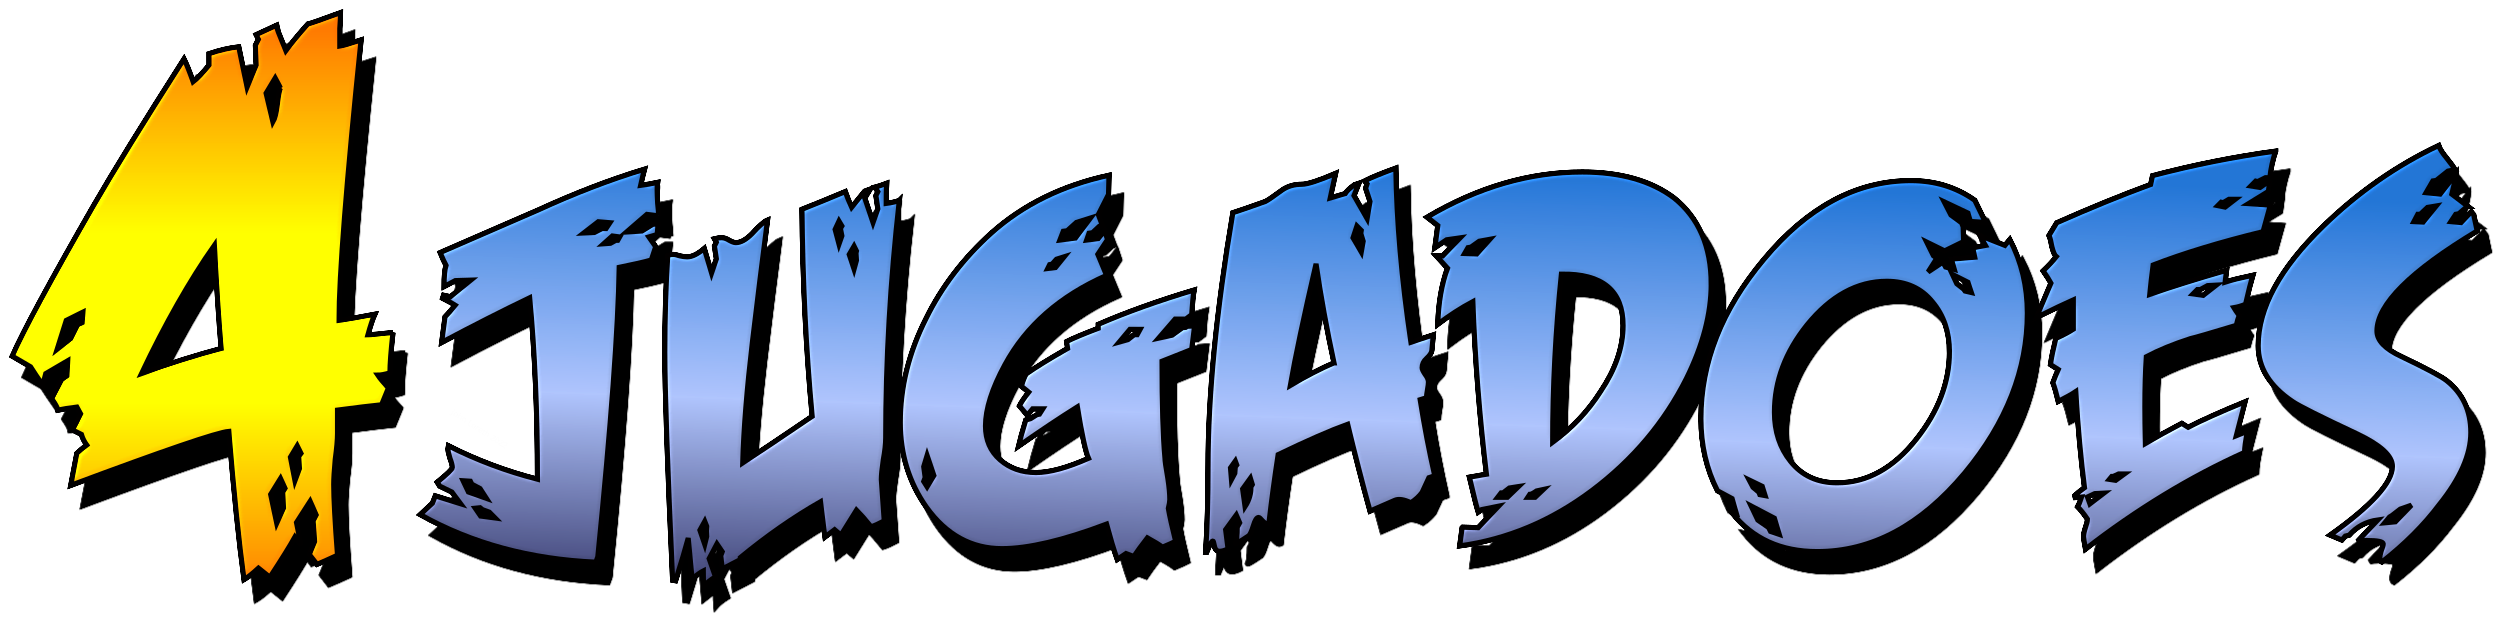
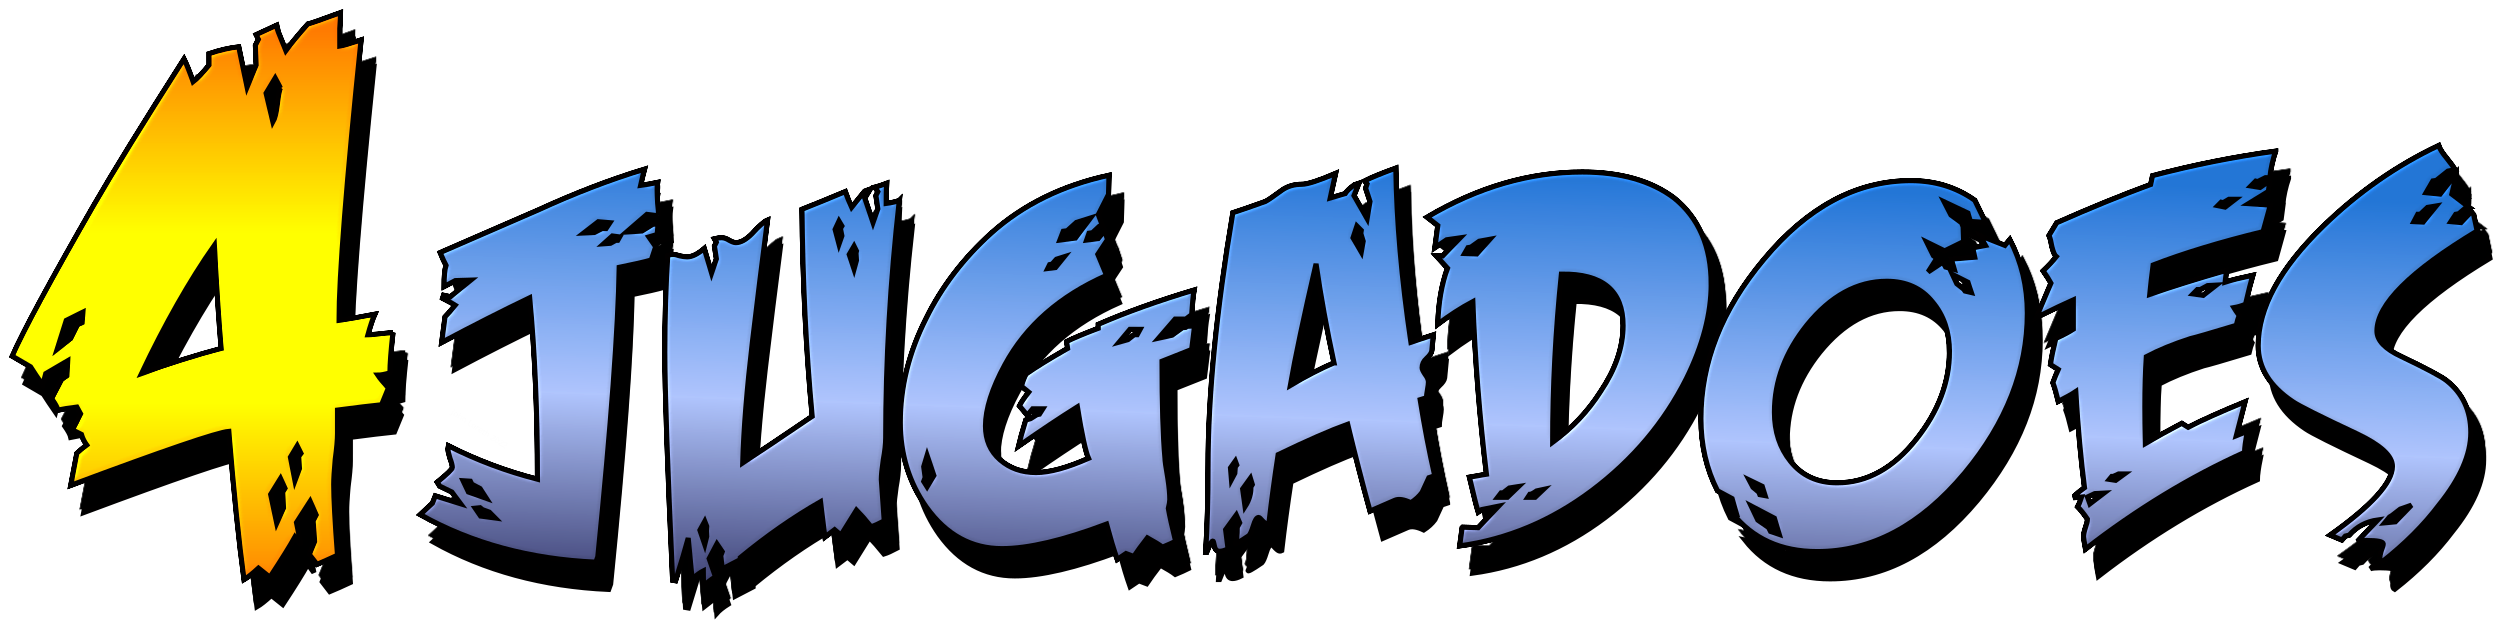
<svg xmlns="http://www.w3.org/2000/svg" xmlns:xlink="http://www.w3.org/1999/xlink" height="169.335" viewBox="0 0 614.196 152.402" width="682.44">
  <linearGradient id="a">
    <stop offset="0" stop-color="#373969" />
    <stop offset=".437" stop-color="#a7bbf1" />
    <stop offset="1" stop-color="#2170cc" />
  </linearGradient>
  <linearGradient id="b" gradientUnits="userSpaceOnUse" x1="148.319" x2="151.977" xlink:href="#a" y1="162.589" y2="52.277" />
  <filter id="c" color-interpolation-filters="sRGB" height="1.103" width="1.017" x="-.006" y="-.026">
    <feGaussianBlur in="SourceGraphic" result="blur" stdDeviation=".8" />
    <feDiffuseLighting diffuseConstant="1" result="diffuse" surfaceScale="10">
      <feDistantLight azimuth="236" elevation="13" />
    </feDiffuseLighting>
    <feComposite in="diffuse" in2="diffuse" k1="1" k2="0" k3="0" k4="0" operator="arithmetic" result="composite1" />
    <feComposite in="composite1" in2="SourceGraphic" k1="1" k2="0" k3="1" k4="0" operator="arithmetic" result="fbSourceGraphic" />
    <feColorMatrix in="fbSourceGraphic" result="fbSourceGraphicAlpha" values="0 0 0 -1 0 0 0 0 -1 0 0 0 0 -1 0 0 0 0 1 0" />
    <feFlood in="fbSourceGraphic" result="flood" />
    <feComposite in="flood" in2="fbSourceGraphic" operator="in" result="composite1" />
    <feGaussianBlur in="composite1" result="blur" stdDeviation="0" />
    <feOffset dx="3" dy="5" result="offset" />
    <feComposite in="fbSourceGraphic" in2="offset" operator="over" result="composite2" />
  </filter>
  <filter id="d" color-interpolation-filters="sRGB" height="1.081" width="1.096" x="-.032" y="-.022">
    <feGaussianBlur in="SourceGraphic" result="blur" stdDeviation=".926" />
    <feDiffuseLighting diffuseConstant="1" result="diffuse" surfaceScale="10">
      <feDistantLight azimuth="236" elevation="13" />
    </feDiffuseLighting>
    <feComposite in="diffuse" in2="diffuse" k1="1" k2="0" k3="0" k4="0" operator="arithmetic" result="composite1" />
    <feComposite in="composite1" in2="SourceGraphic" k1="1" k2="0" k3="1" k4="0" operator="arithmetic" result="fbSourceGraphic" />
    <feColorMatrix in="fbSourceGraphic" result="fbSourceGraphicAlpha" values="0 0 0 -1 0 0 0 0 -1 0 0 0 0 -1 0 0 0 0 1 0" />
    <feFlood in="fbSourceGraphic" result="flood" />
    <feComposite in="flood" in2="fbSourceGraphic" operator="in" result="composite1" />
    <feGaussianBlur in="composite1" result="blur" stdDeviation="0" />
    <feOffset dx="3" dy="5" result="offset" />
    <feComposite in="fbSourceGraphic" in2="offset" operator="over" result="composite2" />
  </filter>
  <linearGradient id="e" gradientUnits="userSpaceOnUse" x1="37.478" x2="37.478" y1="169.474" y2="32.129">
    <stop offset="0" stop-color="#ff7a01" />
    <stop offset=".359" stop-color="#fffc00" />
    <stop offset=".603" stop-color="#ff0" />
    <stop offset="1" stop-color="#ff7501" />
  </linearGradient>
  <linearGradient id="f" gradientTransform="scale(.9956919 1.004327)" gradientUnits="userSpaceOnUse" x1="148.319" x2="151.977" xlink:href="#a" y1="162.589" y2="52.277" />
  <linearGradient id="g" gradientTransform="matrix(.9956919 0 0 1.004327 -4.632975 0)" gradientUnits="userSpaceOnUse" x1="148.319" x2="151.977" xlink:href="#a" y1="162.589" y2="52.277" />
  <linearGradient id="h" gradientTransform="matrix(.9956919 0 0 1.004327 -13.07626 0)" gradientUnits="userSpaceOnUse" x1="148.319" x2="151.977" xlink:href="#a" y1="162.589" y2="52.277" />
  <linearGradient id="i" gradientTransform="matrix(.9956919 0 0 1.004327 -7.076264 -2)" gradientUnits="userSpaceOnUse" x1="148.319" x2="151.977" xlink:href="#a" y1="162.589" y2="52.277" />
  <linearGradient id="j" gradientTransform="matrix(.9956919 0 0 1.004327 -2.632975 0)" gradientUnits="userSpaceOnUse" x1="148.319" x2="151.977" xlink:href="#a" y1="162.589" y2="52.277" />
  <linearGradient id="k" gradientTransform="matrix(.9956919 0 0 1.004327 -8.467382 2)" gradientUnits="userSpaceOnUse" x1="148.319" x2="151.977" xlink:href="#a" y1="162.589" y2="52.277" />
  <linearGradient id="l" gradientTransform="matrix(.9956919 0 0 1.004327 -2 0)" gradientUnits="userSpaceOnUse" x1="148.319" x2="151.977" xlink:href="#a" y1="162.589" y2="52.277" />
  <g transform="translate(13.1584 -24.52747)">
    <text fill="#ef00eb" font-family="TrasksHand" font-size="2" stroke="#0105ff" stroke-width="2.5" transform="matrix(.8415428 .5401905 -.5401905 .8415428 0 0)" x="150.256" y="53.503">
      <tspan fill="#fafafa" fill-opacity=".4" font-size="2" stroke="none" stroke-width="2.5" x="150.256" y="53.503">John Loreth 2022</tspan>
    </text>
    <g stroke="#010000" stroke-width="1.25">
+       <path d="m86.543 112.937q-.747 6.72-.747 9.893-1.867.56-2.987.56.747 1.12 2.613 3.173-.56 1.307-1.68 4.107-3.733.373-10.827 1.307v5.787q0 2.24-.56 6.347-.373 4.107-.373 6.16 0 5.04.933 17.36-2.8 1.307-5.04 2.24l-1.867-2.427 1.307-3.173-.373-5.04.747-1.493-1.493-3.36-3.36 5.227 1.12 5.6-1.493-2.053q-1.867 3.36-6.16 9.893l-2.8-2.24q-2.24 2.053-3.547 2.8-1.867-13.813-3.733-36.4-4.293.373-38.827 13.253l1.493-7.84q.747-.747 2.427-2.053-.933-1.307-1.307-2.613l-2.24-1.12q.933-1.493 2.053-3.92l-.933-1.68q-2.987.373-4.667.747-.187-.933-1.493-2.8l2.427-4.667 1.307-.933.187-3.733-5.413 3.173-.747 2.8q-1.68-2.427-2.987-4.48-.933-.56-4.48-2.613 4.107-9.333 19.973-36.96 7.093-12.32 22.213-36.027.933 1.867 2.24 5.6 1.493-1.12 3.92-4.107v-2.8q3.92-1.307 7.28-1.68l2.053 9.893 2.24-5.413-.187-4.853.747-1.493-.56-1.12 4.853-2.24q0 .187 2.427 6.16 2.24-2.987 5.413-6.533.933-.187 8.027-2.8 0 1.307-.187 3.92 0 2.8 0 4.293 1.307-.187 5.227-1.493-5.413 52.453-5.413 68.88 2.987-.373 8.773-1.493-.747 1.68-1.68 5.04 1.12 0 6.16-.56zm-27.627-60.107-1.307-2.427-2.24 3.733 1.68 7.093q.747-1.307 1.12-4.48.373-3.173.747-3.92zm-14.56 64.027q-.747-8.587-1.68-25.387-9.147 13.067-17.92 31.547 10.453-3.733 19.6-6.16zm19.6 25.76-.933-1.867-1.68 2.8 1.12 5.787 1.12-2.987-.187-2.987zm-3.92 8.587-1.12-2.427-2.427 3.92 1.493 7.093 1.68-3.733-.187-3.92zm-49.653-43.307-4.107 2.053-2.24 7.093 3.36-2.613 1.68-3.36 1.12-.56zm588.192-19.928q-24.613 14.824-24.613 24.586 0 3.495 5.974 6.267 9.081 4.339 11.112 5.905 5.974 4.7 5.974 12.775 0 8.075-7.766 17.716-5.616 7.472-14.099 14.101-.478-.241-.478-1.085 0-.482.358-1.687.478-1.205.478-1.687 0-.844-4.062-.844-1.553 0-2.27.241l5.018-5.303q-4.301.603-7.05 3.736l-.956.241-.836.964-2.868-1.205q15.294-10.847 15.294-16.873 0-3.857-8.603-7.954-13.621-6.388-15.891-7.954-8.483-5.664-8.483-13.739 0-13.86 16.011-29.407 12.785-12.413 28.317-19.765.478 1.326 1.912 3.013 1.792 2.29 2.151 2.892l-1.792.362-2.868 2.29-.836.121-1.673 2.892 3.465.362 3.943-5.062q0 .844-1.075 5.062l3.943 3.013h-.119l-2.151 1.808-.717.121-1.195 1.808 2.509.241 2.509-2.651.597.723zm-10.037-6.146-2.151.362-1.792 1.687h-.597l-.956 1.808 2.27.121zm-6.094 73.517-2.748.964-2.031 1.567-.597.362-1.195 1.446 2.629-.241zm-33.361-86.966q-1.075 3.133-1.434 6.508h-1.075l-1.912.964-.478-.121-1.195 1.205 2.27.362 2.39-1.687q-.119.964-.358 2.651l-4.899 3.013 5.377.362q-.597 2.049-1.792 6.508-15.772 3.857-27.003 8.195-.478 3.616-.836 7.231 8.364-2.892 18.878-5.905-.119.964-.358 2.892 2.27-.723 6.811-1.687-.717 2.41-1.792 7.111-1.434.603-2.868.844.358.603 1.314 1.928-.358.844-.717 2.41-9.559 2.892-11.231 3.254-6.333 2.049-10.873 4.459-.358 5.544-.358 12.172 0 3.977.119 9.159 3.943-2.29 8.961-4.941l1.553.964q4.899-2.531 13.98-6.267-.119.482-2.151 8.316 1.792-.723 2.748-1.085-.717 3.495-.717 5.182-20.073 9.039-39.071 23.742-.478-2.651-.478-3.013 0-.844.478-2.29.478-1.326.478-2.049-1.314-1.928-2.39-3.013.358-.603.956-2.41l-1.553.121-.119-.482q.597-.603 2.39-1.928-1.314-10.124-2.151-23.622-1.434.964-4.301 2.41-.717-3.013-1.314-4.58.717-1.928 1.314-3.254l-1.912-1.205q.358-2.531 1.314-6.388 2.868-1.326 4.301-2.29v-7.231q-2.987 1.326-9.081 4.339.478-1.205 3.584-8.436-.597-1.085-1.912-3.013 2.031-1.928 3.226-3.495-.597-.482-1.075-2.41-.358-2.049-.717-2.772 1.195-1.928 1.912-3.134 12.546-5.544 23.06-9.4l.478-2.169q15.174-3.977 30.229-6.026zm-9.917 11.811h-1.553l-1.434.844-.478-.121-.836.844 1.792.362zm-4.66 21.091-2.151.121-1.792.964h-.717l-1.075 1.085 2.509.362zm-22.582 46.4h-1.434l-1.314.603h-.358l-.597.723 1.553.241zm-5.018 4.7-2.27.121-1.792.844.597 1.687zm-18.84-44.208q0 20.729-15.413 39.289-16.13 19.283-36.203 19.283-13.382 0-20.91-9.521l1.075.241-1.075-3.736-3.584-1.928q-4.062-7.954-4.062-17.716 0-20.609 15.413-39.048 16.13-19.404 36.203-19.404 8.842 0 15.652 4.821l2.629 5.423-3.704-.241-.597-2.049-5.855-2.772 1.673 3.254 2.629 1.928.358.964.119 3.616-4.66 2.29-4.421-2.169 1.673 3.375.836.603-2.151 3.375 3.465-2.29.358.241.478.844 2.151.603-.717-2.531 5.735-.482-.478-2.29 3.107-.603-1.314-2.41 6.094 2.41 1.195-1.446q4.301 8.195 4.301 18.078zm-13.741-5.062-.836-2.531-3.823-1.928 1.075 2.29 1.673 1.326.358.482zm-5.377 14.583q0-7.352-4.182-12.293-4.062-5.062-11.231-5.062-10.873 0-19.595 10.726-8.005 10.003-8.005 21.452 0 7.111 3.943 12.052 4.182 5.303 11.47 5.303 10.992 0 19.476-10.726 8.125-10.244 8.125-21.452zm-45.284 35.312-.717-2.29-3.226-1.567.956 1.808 1.434 1.205.239.603zm3.465 9.521-1.195-3.977-5.735-3.013 1.673 3.495 2.629 1.808.478.964zm-16.731-61.536q0 10.967-6.094 23.26-8.125 16.15-23.18 27.478-14.935 11.208-32.499 13.619l.597-4.459.119-.121 3.823.121 5.018-5.303-4.182.844-.836.603q-.597-1.928-2.151-8.557l4.182-.723q-2.509-20.85-3.346-42.423-4.301 2.29-8.603 5.544.239-7.954 2.39-13.739l-2.748-3.013h1.553l4.301-4.459-3.346.482-2.868 1.928.717-5.423-2.629-2.049q18.759-11.088 38.115-11.088 14.099 0 22.582 6.388 9.081 7.352 9.081 21.091zm-54.365-10.967-2.629.482-2.031 1.446-.717.121-.836 1.446 2.987.121zm32.738 21.211q0-12.896-15.174-12.655-2.151 20.85-2.151 41.338 7.169-5.182 11.829-12.534 5.496-8.195 5.496-16.15zm-19.595 40.253-1.673.362q-1.195.844-1.673.844l-.478.723h1.792zm-6.094-.723-2.27.362-1.553 1.205h-.478l-.836 1.085h2.39zm-79.6-39.459-.717 5.785-7.288 2.892q0 15.909.717 23.742 0 .964.717 5.062.478 3.134.478 5.182 0 .723-.358 2.169.478 2.772 1.792 8.075-1.195.603-3.226 1.446-1.075-.844-3.704-2.29-2.151 2.772-3.346 4.58l-1.912-.723-2.151 1.446q-1.195-3.375-2.629-8.677-16.011 6.026-25.689 6.026-11.231 0-18.52-10.124-6.452-9.159-6.452-20.85 0-13.016 6.333-25.55 5.735-11.69 16.011-20.97 11.709-10.485 28.915-14.221l-.119 4.7-2.509 4.941.956 2.531-.717.362-1.673 1.567-.836.121-.597 1.687 2.868-.362 1.553-1.928.717 2.169-2.39 3.616 2.151 5.182q-17.206 7.593-24.972 21.934-4.779 8.798-4.779 15.065 0 5.182 3.584 8.316 3.584 3.134 8.842 3.134 5.018 0 12.904-3.495-1.075-2.41-2.748-12.655-6.333 3.977-14.457 9.642.478-2.049 1.792-6.388l1.195-.362 1.553-.964.597-.121.836-1.326h-2.509l-1.314 1.567-1.912-2.29q.597-1.205 2.27-3.375l-1.792-1.446q.597-2.049 1.195-3.013 3.226-2.29 10.156-6.267l-.239-1.687q2.39-1.205 7.766-3.254v-.964q10.276-4.459 23.538-8.436-.358 2.049-.597 6.026l-1.434 1.085h-2.629l-4.062 4.7 3.346-.723 2.509-1.808.836-.121.239-.241zm-25.569-26.514-3.465 1.085-2.27 2.049-.956.121-.836 2.169 3.823-.482zm12.187 27.358h-2.509l-2.629 3.133 2.151-.603 1.553-1.205h.717zm-18.639-17.837-1.912.603-1.075 1.205-.597.121-.478.964 1.912-.241zm-32.021 53.752-1.673-4.941-.836 2.772.358 2.651-.358.964.836 1.326zm123.041.049-1.434.482q-1.314 2.892-1.673 3.616-1.075 1.446-2.748 2.531-2.509-1.205-3.943-.603-1.434.603-6.094 2.651-2.748-10.003-5.496-21.332-6.333 2.29-17.086 7.472-1.314 8.557-2.27 16.873-.239.121-.478.121-.358 0-1.075-.723-.717-.844-.956-.844-.717 0-1.314 2.049-.597 1.928-1.075 2.41-3.704 2.531-3.346 1.808.478-.603.478-3.857l.597-1.085-.836-1.928-2.629 3.616.597 4.7q-1.195.603-2.031.603-1.075 0-1.314-1.326-.239-1.205-.358-1.205-.478 0-1.553 2.772h-.239q.597-9.28.597-20.97 0-26.153 6.094-62.429 2.629-.844 8.005-2.772.956-.482 4.062-2.772 2.031-1.446 4.899-1.446 2.031 0 8.244-2.651-.717 3.134-1.314 6.026 1.314-.362 3.704-1.085.597-.964 2.27-2.169.358-.121 1.075-.362l-1.195 3.013 3.226 5.664.717-4.218-1.075-3.254.358-1.085-.597-.723q2.39-1.205 7.647-3.133.239 19.283 3.704 42.784 2.151-.723 5.496-1.808-.119 1.205-.358 3.857-.119.844-1.314 1.928-1.075.964-1.075 2.29 0 .482.717 1.567.836 1.085.836 1.928 0 .603-.239 1.928-.239 1.326-.239 1.928l-1.553.482q1.553 9.762 3.584 18.68zm-17.564-57.608-.597-1.928.119-.723-1.075-1.085-.956 2.892 2.031 3.495zm-7.169 29.889q-2.629-12.172-4.421-24.345-4.54 19.645-6.333 29.889 5.974-3.495 10.753-5.544zm-23.897 25.068-.358-.964-1.195 1.687.239 2.892.836-1.567.119-1.567zm3.823 4.821-.478-1.567-1.912 2.651.597 4.339q1.553-2.41 1.434-4.821zm-86.737-69.784q-3.346 29.768-3.346 58.331 0 2.169-.597 5.423-.478 3.254-.478 4.821 0 .482.717 10.124-2.031 1.085-3.226 1.446-2.151-2.651-3.584-4.098-2.27 3.616-3.823 6.146l-1.553-1.326-2.39 1.808q-.119-.723-1.075-8.677-9.917 5.664-19.715 13.739v.482q-2.629 1.326-4.421 2.29l-.358-3.254.358-.964-1.314-1.928-1.912 3.616 1.553 4.459q-1.912 1.205-2.868 2.29-.119-1.205-.119-3.736-.956.482-2.748 1.928 0-.362-.956-10.003-.956 3.616-3.107 10.485l-.717-.121q-1.912-41.941-1.912-56.041 0-12.655.717-23.742.717-.241 1.314-.241.597 0 1.673.362 1.075.241 1.792.241 1.792 0 4.182-2.049l1.792 6.026 1.195-3.495-.478-3.133.478-.964-.478-.844q.956-.241 1.792-.241.836 0 1.792.603 1.075.603 1.673.603 1.792 0 3.943-2.169 2.629-2.892 3.823-3.375-1.912 14.824-3.704 29.889-2.031 17.234-2.39 29.768 5.735-3.736 17.086-11.449-2.27-24.465-2.509-50.859 4.301-1.687 10.634-4.339.717 2.049 1.553 3.857 1.195-1.446 3.226-3.977l1.314-.482-1.314 2.169 2.031 6.026 1.195-3.375-.478-3.254.478-.964-.717-1.085q.956-.241 2.868-.964-.119 1.928-.119 4.941 1.912-.241 3.226-.723zm-14.099 8.677-.358-1.808.358-.603-.717-1.205-.956 2.049.956 3.616zm3.584 6.026-.119-1.808.119-.482-.597-1.205-1.195 2.049 1.195 3.616zm-36.801 67.852q-.119-1.567 0-2.531l-.478-1.205-1.195 2.169 1.195 3.495zm-11.822-78.794-2.868-.362-5.018 4.339 3.823-.241 2.748-1.687h1.195l-.239 2.531-2.031.603 1.673 2.41-1.075 3.254q-2.509.723-7.886 1.808-.358 22.176-5.257 71.106l-.478 1.326q-24.255-1.085-43.133-11.69l2.987-2.772.717-1.808 6.213 1.928-2.151-2.892-2.987-1.446-.597-.964q3.704-3.013 3.704-3.616 0-.723-.597-2.29-.478-1.567-.478-2.29 0 0 .119-.723 10.515 5.303 21.865 8.195 0-24.586-1.912-44.592-10.037 4.821-21.626 10.967.239-2.049.836-6.267 1.075-1.085 2.509-2.892-.358-.241-3.107-1.687l.239-.723 1.673.362 5.018-4.098-3.823.121-2.748 1.446q0-3.736.478-5.182-.597-1.085-1.434-3.134 8.005-3.495 24.136-10.485 13.382-6.146 26.047-10.003-.358 1.326-.956 3.977 1.912-.241 4.182-.723-.119.844-.119 1.687 0 1.205.119 3.375.239 2.169.239 3.133zm-9.559 5.182-1.792-.241-2.151 1.928 1.673-.121 1.314-.723h.478zm-2.39-3.495-2.868-.241-3.584 2.772 2.629-.121 1.912-.964h.956zm-30.349 67.732-1.553-2.41-2.031-1.085-.358-.723-1.792-.121 1.314 2.772zm2.151 4.821-1.434-1.446-1.673-.603-.597-.482-1.195.121 1.314 1.928z" />
      <g fill="url(#b)" filter="url(#c)" transform="translate(5.4 7.2)">
        <path d="m143.239 70.353-2.868-.362-5.018 4.339 3.823-.241 2.748-1.687h1.195l-.239 2.531-2.031.603 1.673 2.41-1.075 3.254q-2.509.723-7.886 1.808-.358 22.176-5.257 71.106l-.478 1.326q-24.255-1.085-43.133-11.69l2.987-2.772.717-1.808 6.213 1.928-2.151-2.892-2.987-1.446-.597-.964q3.704-3.013 3.704-3.616 0-.723-.597-2.29-.478-1.567-.478-2.29 0 0 .119-.723 10.515 5.303 21.865 8.195 0-24.586-1.912-44.592-10.037 4.821-21.626 10.967.239-2.049.836-6.267 1.075-1.085 2.509-2.892-.358-.241-3.107-1.687l.239-.723 1.673.362 5.018-4.098-3.823.121-2.748 1.446q0-3.736.478-5.182-.597-1.085-1.434-3.134 8.005-3.495 24.136-10.485 13.382-6.146 26.047-10.003-.358 1.326-.956 3.977 1.912-.241 4.182-.723-.119.844-.119 1.687 0 1.205.119 3.375.239 2.169.239 3.133zm-9.559 5.182-1.792-.241-2.151 1.928 1.673-.121 1.314-.723h.478zm-2.39-3.495-2.868-.241-3.584 2.772 2.629-.121 1.912-.964h.956zm-30.349 67.732-1.553-2.41-2.031-1.085-.358-.723-1.792-.121 1.314 2.772zm2.151 4.821-1.434-1.446-1.673-.603-.597-.482-1.195.121 1.314 1.928z" fill="url(#f)" />
        <path d="m202.377 66.591q-3.346 29.768-3.346 58.331 0 2.169-.597 5.423-.478 3.254-.478 4.821 0 .482.717 10.124-2.031 1.085-3.226 1.446-2.151-2.651-3.584-4.098-2.27 3.616-3.823 6.146l-1.553-1.326-2.39 1.808q-.119-.723-1.075-8.677-9.917 5.664-19.715 13.739v.482q-2.629 1.326-4.421 2.29l-.358-3.254.358-.964-1.314-1.928-1.912 3.616 1.553 4.459q-1.912 1.205-2.868 2.29-.119-1.205-.119-3.736-.956.482-2.748 1.928 0-.362-.956-10.003-.956 3.616-3.107 10.485l-.717-.121q-1.912-41.941-1.912-56.041 0-12.655.717-23.742.717-.241 1.314-.241.597 0 1.673.362 1.075.241 1.792.241 1.792 0 4.182-2.049l1.792 6.026 1.195-3.495-.478-3.133.478-.964-.478-.844q.956-.241 1.792-.241.836 0 1.792.603 1.075.603 1.673.603 1.792 0 3.943-2.169 2.629-2.892 3.823-3.375-1.912 14.824-3.704 29.889-2.031 17.234-2.39 29.768 5.735-3.736 17.086-11.449-2.27-24.465-2.509-50.859 4.301-1.687 10.634-4.339.717 2.049 1.553 3.857 1.195-1.446 3.226-3.977l1.314-.482-1.314 2.169 2.031 6.026 1.195-3.375-.478-3.254.478-.964-.717-1.085q.956-.241 2.868-.964-.119 1.928-.119 4.941 1.912-.241 3.226-.723zm-14.099 8.677-.358-1.808.358-.603-.717-1.205-.956 2.049.956 3.616zm3.584 6.026-.119-1.808.119-.482-.597-1.205-1.195 2.049 1.195 3.616zm-36.801 67.852q-.119-1.567 0-2.531l-.478-1.205-1.195 2.169 1.195 3.495z" fill="url(#f)" />
        <path d="m333.921 134.205-1.434.482q-1.314 2.892-1.673 3.616-1.075 1.446-2.748 2.531-2.509-1.205-3.943-.603-1.434.603-6.094 2.651-2.748-10.003-5.496-21.332-6.333 2.29-17.086 7.472-1.314 8.557-2.27 16.873-.239.121-.478.121-.358 0-1.075-.723-.717-.844-.956-.844-.717 0-1.314 2.049-.597 1.928-1.075 2.41-3.704 2.531-3.346 1.808.478-.603.478-3.857l.597-1.085-.836-1.928-2.629 3.616.597 4.7q-1.195.603-2.031.603-1.075 0-1.314-1.326-.239-1.205-.358-1.205-.478 0-1.553 2.772h-.239q.597-9.28.597-20.97 0-26.153 6.094-62.429 2.629-.844 8.005-2.772.956-.482 4.062-2.772 2.031-1.446 4.899-1.446 2.031 0 8.244-2.651-.717 3.134-1.314 6.026 1.314-.362 3.704-1.085.597-.964 2.27-2.169.358-.121 1.075-.362l-1.195 3.013 3.226 5.664.717-4.218-1.075-3.254.358-1.085-.597-.723q2.39-1.205 7.647-3.133.239 19.283 3.704 42.784 2.151-.723 5.496-1.808-.119 1.205-.358 3.857-.119.844-1.314 1.928-1.075.964-1.075 2.29 0 .482.717 1.567.836 1.085.836 1.928 0 .603-.239 1.928-.239 1.326-.239 1.928l-1.553.482q1.553 9.762 3.584 18.68zm-17.564-57.608-.597-1.928.119-.723-1.075-1.085-.956 2.892 2.031 3.495zm-7.169 29.889q-2.629-12.172-4.421-24.345-4.54 19.645-6.333 29.889 5.974-3.495 10.753-5.544zm-23.897 25.068-.358-.964-1.195 1.687.239 2.892.836-1.567.119-1.567zm3.823 4.821-.478-1.567-1.912 2.651.597 4.339q1.553-2.41 1.434-4.821z" fill="url(#j)" />
        <path d="m274.923 97.398-.717 5.785-7.288 2.892q0 15.909.717 23.742 0 .964.717 5.062.478 3.134.478 5.182 0 .723-.358 2.169.478 2.772 1.792 8.075-1.195.603-3.226 1.446-1.075-.844-3.704-2.29-2.151 2.772-3.346 4.58l-1.912-.723-2.151 1.446q-1.195-3.375-2.629-8.677-16.011 6.026-25.689 6.026-11.231 0-18.52-10.124-6.452-9.159-6.452-20.85 0-13.016 6.333-25.55 5.735-11.69 16.011-20.97 11.709-10.485 28.915-14.221l-.119 4.7-2.509 4.941.956 2.531-.717.362-1.673 1.567-.836.121-.597 1.687 2.868-.362 1.553-1.928.717 2.169-2.39 3.616 2.151 5.182q-17.206 7.593-24.972 21.934-4.779 8.798-4.779 15.065 0 5.182 3.584 8.316 3.584 3.134 8.842 3.134 5.018 0 12.904-3.495-1.075-2.41-2.748-12.655-6.333 3.977-14.457 9.642.478-2.049 1.792-6.388l1.195-.362 1.553-.964.597-.121.836-1.326h-2.509l-1.314 1.567-1.912-2.29q.597-1.205 2.27-3.375l-1.792-1.446q.597-2.049 1.195-3.013 3.226-2.29 10.156-6.267l-.239-1.687q2.39-1.205 7.766-3.254v-.964q10.276-4.459 23.538-8.436-.358 2.049-.597 6.026l-1.434 1.085h-2.629l-4.062 4.7 3.346-.723 2.509-1.808.836-.121.239-.241zm-25.569-26.514-3.465 1.085-2.27 2.049-.956.121-.836 2.169 3.823-.482zm12.187 27.358h-2.509l-2.629 3.133 2.151-.603 1.553-1.205h.717zm-18.639-17.837-1.912.603-1.075 1.205-.597.121-.478.964 1.912-.241zm-32.021 53.752-1.673-4.941-.836 2.772.358 2.651-.358.964.836 1.326z" fill="url(#l)" />
        <path d="m401.838 87.082q0 10.967-6.094 23.26-8.125 16.15-23.18 27.478-14.935 11.208-32.499 13.619l.597-4.459.119-.121 3.823.121 5.018-5.303-4.182.844-.836.603q-.597-1.928-2.151-8.557l4.182-.723q-2.509-20.85-3.346-42.423-4.301 2.29-8.603 5.544.239-7.954 2.39-13.739l-2.748-3.013h1.553l4.301-4.459-3.346.482-2.868 1.928.717-5.423-2.629-2.049q18.759-11.088 38.115-11.088 14.099 0 22.582 6.388 9.081 7.352 9.081 21.091zm-54.365-10.967-2.629.482-2.031 1.446-.717.121-.836 1.446 2.987.121zm32.738 21.211q0-12.896-15.174-12.655-2.151 20.85-2.151 41.338 7.169-5.182 11.829-12.534 5.496-8.195 5.496-16.15zm-19.595 40.253-1.673.362q-1.195.844-1.673.844l-.478.723h1.792zm-6.094-.723-2.27.362-1.553 1.205h-.478l-.836 1.085h2.39z" fill="url(#g)" />
        <path d="m479.506 94.264q0 20.729-15.413 39.289-16.13 19.283-36.203 19.283-13.382 0-20.91-9.521l1.075.241-1.075-3.736-3.584-1.928q-4.062-7.954-4.062-17.716 0-20.609 15.413-39.048 16.13-19.404 36.203-19.404 8.842 0 15.652 4.821l2.629 5.423-3.704-.241-.597-2.049-5.855-2.772 1.673 3.254 2.629 1.928.358.964.119 3.616-4.66 2.29-4.421-2.169 1.673 3.375.836.603-2.151 3.375 3.465-2.29.358.241.478.844 2.151.603-.717-2.531 5.735-.482-.478-2.29 3.107-.603-1.314-2.41 6.094 2.41 1.195-1.446q4.301 8.195 4.301 18.078zm-13.741-5.062-.836-2.531-3.823-1.928 1.075 2.29 1.673 1.326.358.482zm-5.377 14.583q0-7.352-4.182-12.293-4.062-5.062-11.231-5.062-10.873 0-19.595 10.726-8.005 10.003-8.005 21.452 0 7.111 3.943 12.052 4.182 5.303 11.47 5.303 10.992 0 19.476-10.726 8.125-10.244 8.125-21.452zm-45.284 35.312-.717-2.29-3.226-1.567.956 1.808 1.434 1.205.239.603zm3.465 9.521-1.195-3.977-5.735-3.013 1.673 3.495 2.629 1.808.478.964z" fill="url(#k)" />
        <path d="m540.523 54.47q-1.075 3.133-1.434 6.508h-1.075l-1.912.964-.478-.121-1.195 1.205 2.27.362 2.39-1.687q-.119.964-.358 2.651l-4.899 3.013 5.377.362q-.597 2.049-1.792 6.508-15.772 3.857-27.003 8.195-.478 3.616-.836 7.231 8.364-2.892 18.878-5.905-.119.964-.358 2.892 2.27-.723 6.811-1.687-.717 2.41-1.792 7.111-1.434.603-2.868.844.358.603 1.314 1.928-.358.844-.717 2.41-9.559 2.892-11.231 3.254-6.333 2.049-10.873 4.459-.358 5.544-.358 12.172 0 3.977.119 9.159 3.943-2.29 8.961-4.941l1.553.964q4.899-2.531 13.98-6.267-.119.482-2.151 8.316 1.792-.723 2.748-1.085-.717 3.495-.717 5.182-20.073 9.039-39.071 23.742-.478-2.651-.478-3.013 0-.844.478-2.29.478-1.326.478-2.049-1.314-1.928-2.39-3.013.358-.603.956-2.41l-1.553.121-.119-.482q.597-.603 2.39-1.928-1.314-10.124-2.151-23.622-1.434.964-4.301 2.41-.717-3.013-1.314-4.58.717-1.928 1.314-3.254l-1.912-1.205q.358-2.531 1.314-6.388 2.868-1.326 4.301-2.29v-7.231q-2.987 1.326-9.081 4.339.478-1.205 3.584-8.436-.597-1.085-1.912-3.013 2.031-1.928 3.226-3.495-.597-.482-1.075-2.41-.358-2.049-.717-2.772 1.195-1.928 1.912-3.134 12.546-5.544 23.06-9.4l.478-2.169q15.174-3.977 30.229-6.026zm-9.917 11.811h-1.553l-1.434.844-.478-.121-.836.844 1.792.362zm-4.66 21.091-2.151.121-1.792.964h-.717l-1.075 1.085 2.509.362zm-22.582 46.4h-1.434l-1.314.603h-.358l-.597.723 1.553.241zm-5.018 4.7-2.27.121-1.792.844.597 1.687z" fill="url(#i)" />
        <path d="m590.014 74.066q-24.613 14.824-24.613 24.586 0 3.495 5.974 6.267 9.081 4.339 11.112 5.905 5.974 4.7 5.974 12.775 0 8.075-7.766 17.716-5.616 7.472-14.099 14.101-.478-.241-.478-1.085 0-.482.358-1.687.478-1.205.478-1.687 0-.844-4.062-.844-1.553 0-2.27.241l5.018-5.303q-4.301.603-7.05 3.736l-.956.241-.836.964-2.868-1.205q15.294-10.847 15.294-16.873 0-3.857-8.603-7.954-13.621-6.388-15.891-7.954-8.483-5.664-8.483-13.739 0-13.86 16.011-29.407 12.785-12.413 28.317-19.765.478 1.326 1.912 3.013 1.792 2.29 2.151 2.892l-1.792.362-2.868 2.29-.836.121-1.673 2.892 3.465.362 3.943-5.062q0 .844-1.075 5.062l3.943 3.013h-.119l-2.151 1.808-.717.121-1.195 1.808 2.509.241 2.509-2.651.597.723zm-10.037-6.146-2.151.362-1.792 1.687h-.597l-.956 1.808 2.27.121zm-6.094 73.517-2.748.964-2.031 1.567-.597.362-1.195 1.446 2.629-.241z" fill="url(#h)" />
      </g>
      <path d="m83.382 106.234q-.747 6.72-.747 9.893-1.867.56-2.987.56.747 1.12 2.613 3.173-.56 1.307-1.68 4.107-3.733.373-10.827 1.307v5.787q0 2.24-.56 6.347-.373 4.107-.373 6.16 0 5.04.933 17.36-2.8 1.307-5.04 2.24l-1.867-2.427 1.307-3.173-.373-5.04.747-1.493-1.493-3.36-3.36 5.227 1.12 5.6-1.493-2.053q-1.867 3.36-6.16 9.893l-2.8-2.24q-2.24 2.053-3.547 2.8-1.867-13.813-3.733-36.4-4.293.373-38.827 13.253l1.493-7.84q.747-.747 2.427-2.053-.933-1.307-1.307-2.613l-2.24-1.12q.933-1.493 2.053-3.92l-.933-1.68q-2.987.373-4.667.747-.187-.933-1.493-2.8l2.427-4.667 1.307-.933.187-3.733-5.413 3.173-.747 2.8q-1.68-2.427-2.987-4.48-.933-.56-4.48-2.613 4.107-9.333 19.973-36.96 7.093-12.32 22.213-36.027.933 1.867 2.24 5.6 1.493-1.12 3.92-4.107v-2.8q3.92-1.307 7.28-1.68l2.053 9.893 2.24-5.413-.187-4.853.747-1.493-.56-1.12 4.853-2.24q0 .187 2.427 6.16 2.24-2.987 5.413-6.533.933-.187 8.027-2.8 0 1.307-.187 3.92 0 2.8 0 4.293 1.307-.187 5.227-1.493-5.413 52.453-5.413 68.88 2.987-.373 8.773-1.493-.747 1.68-1.68 5.04 1.12 0 6.16-.56zm-27.627-60.107-1.307-2.427-2.24 3.733 1.68 7.093q.747-1.307 1.12-4.48.373-3.173.747-3.92zm-14.56 64.027q-.747-8.587-1.68-25.387-9.147 13.067-17.92 31.547 10.453-3.733 19.6-6.16zm19.6 25.76-.933-1.867-1.68 2.8 1.12 5.787 1.12-2.987-.187-2.987zm-3.92 8.587-1.12-2.427-2.427 3.92 1.493 7.093 1.68-3.733-.187-3.92zm-49.653-43.307-4.107 2.053-2.24 7.093 3.36-2.613 1.68-3.36 1.12-.56z" fill="url(#e)" filter="url(#d)" />
    </g>
  </g>
</svg>
